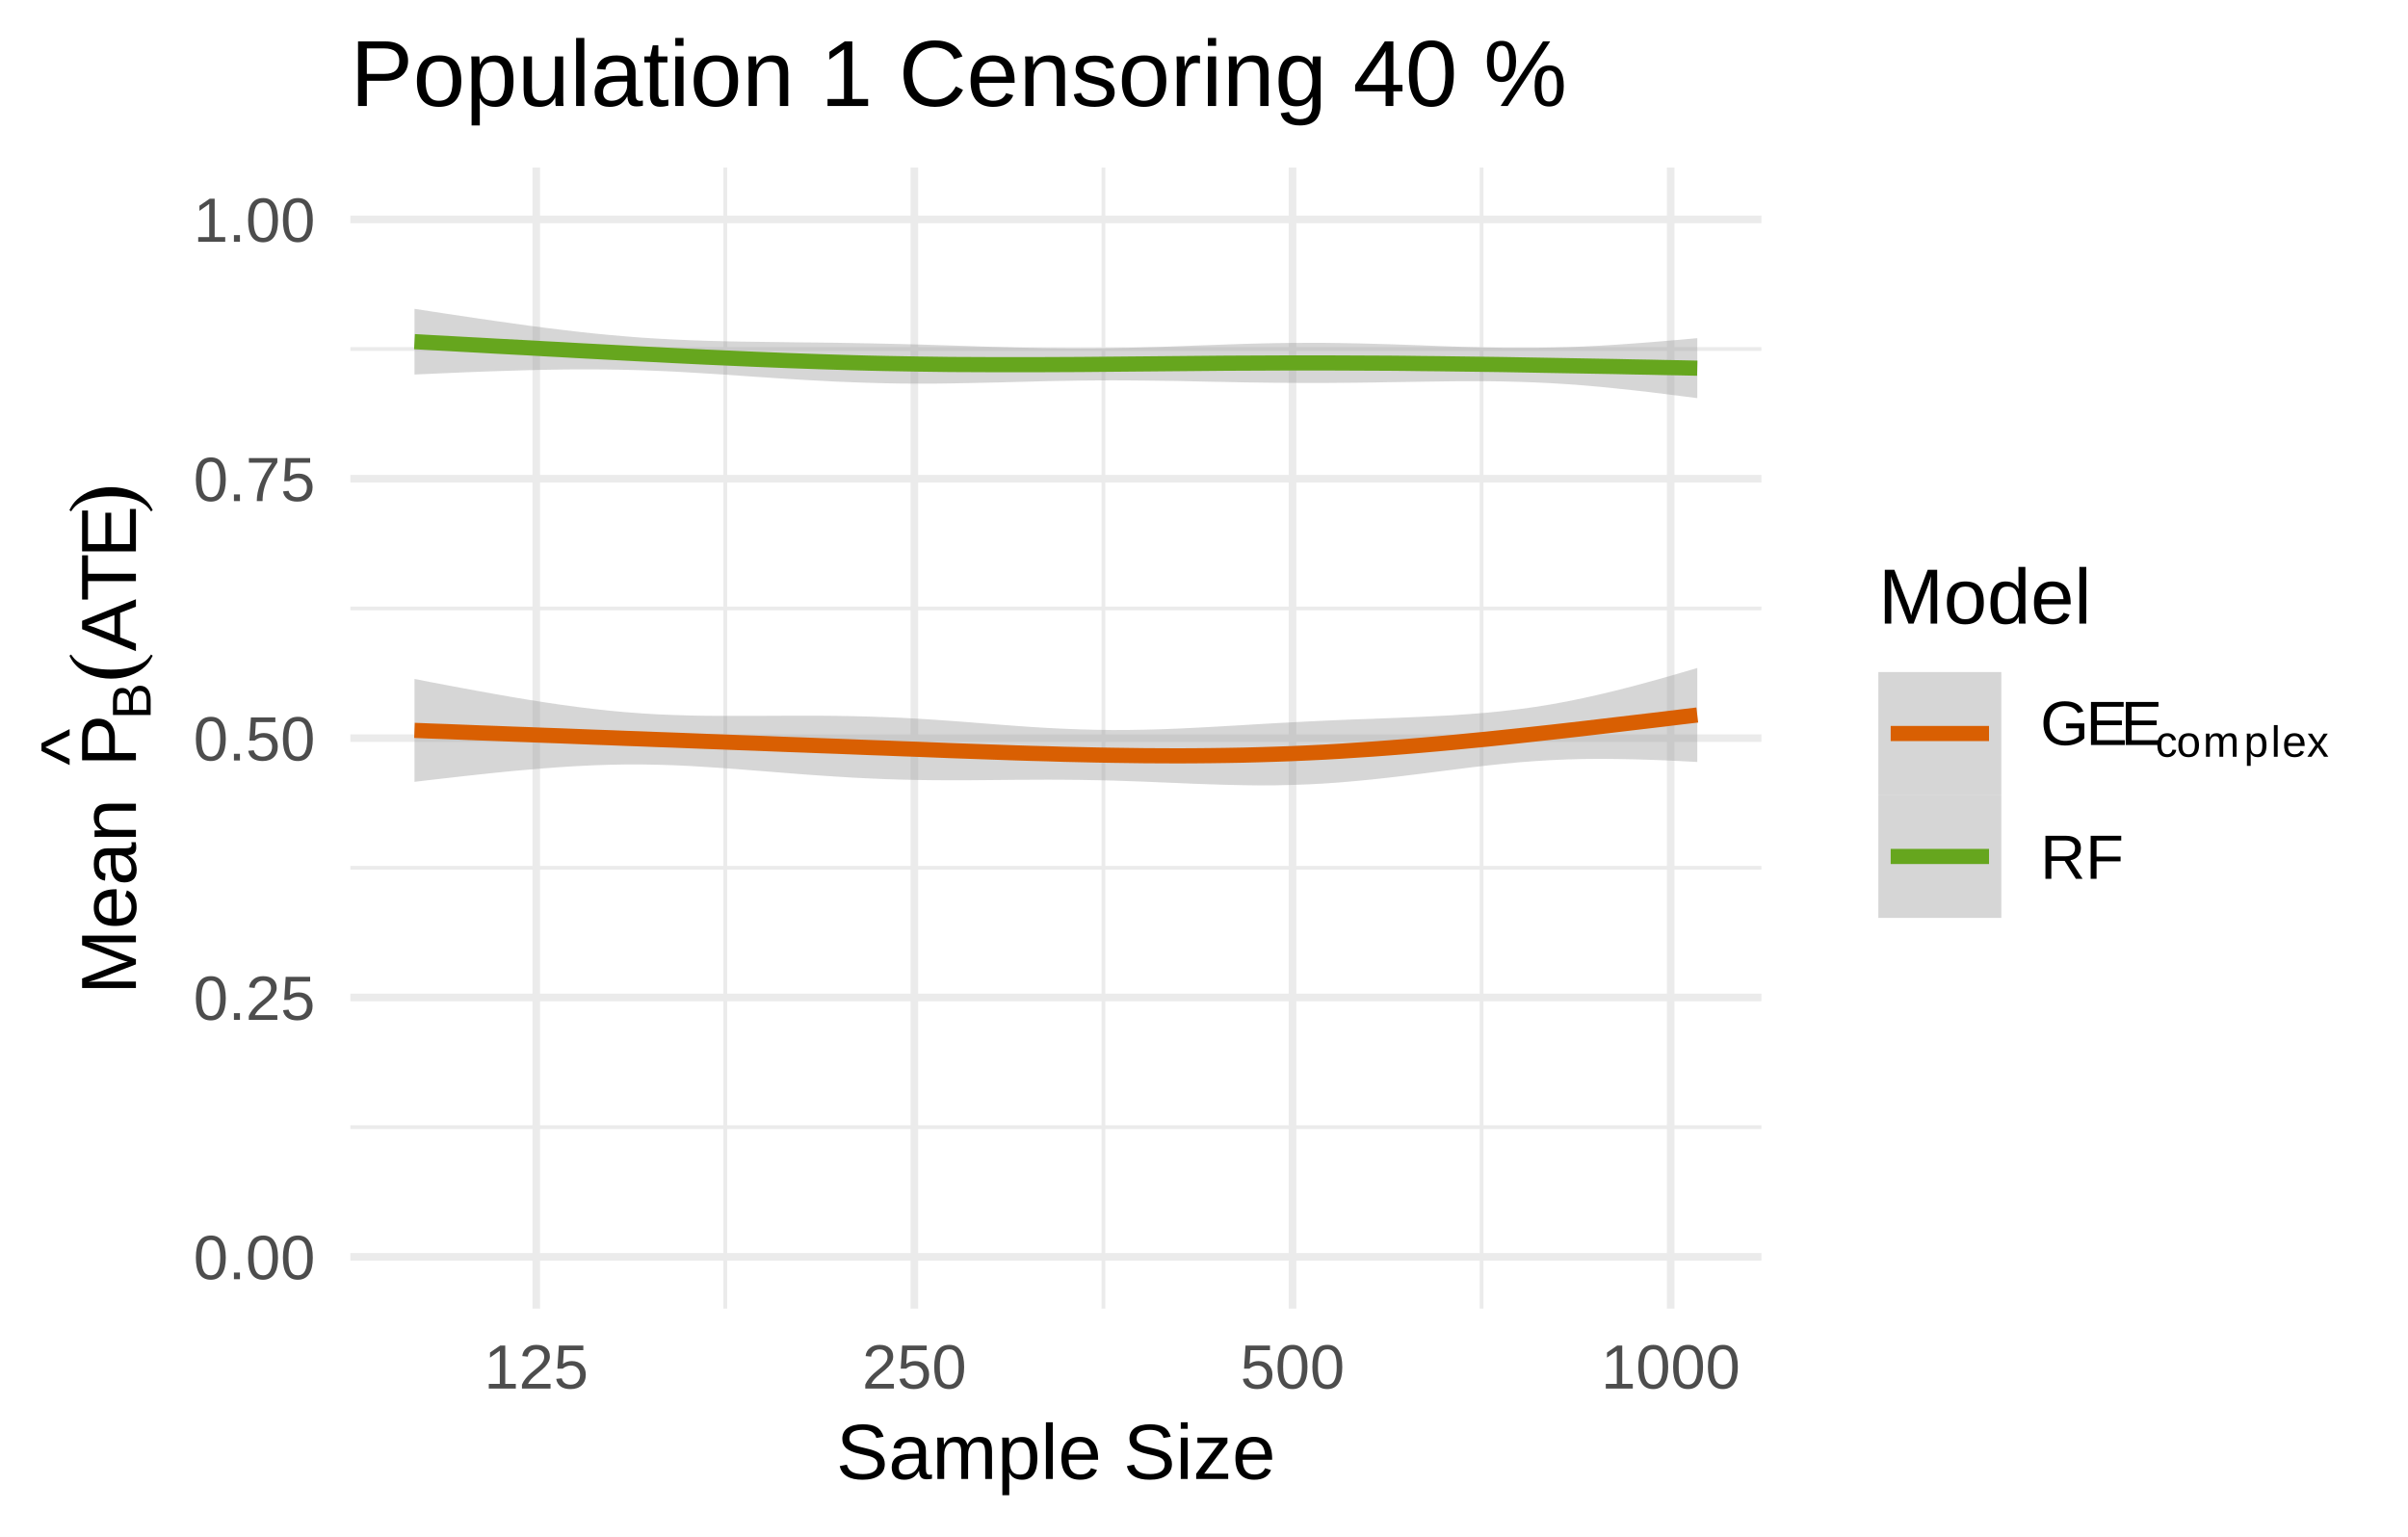
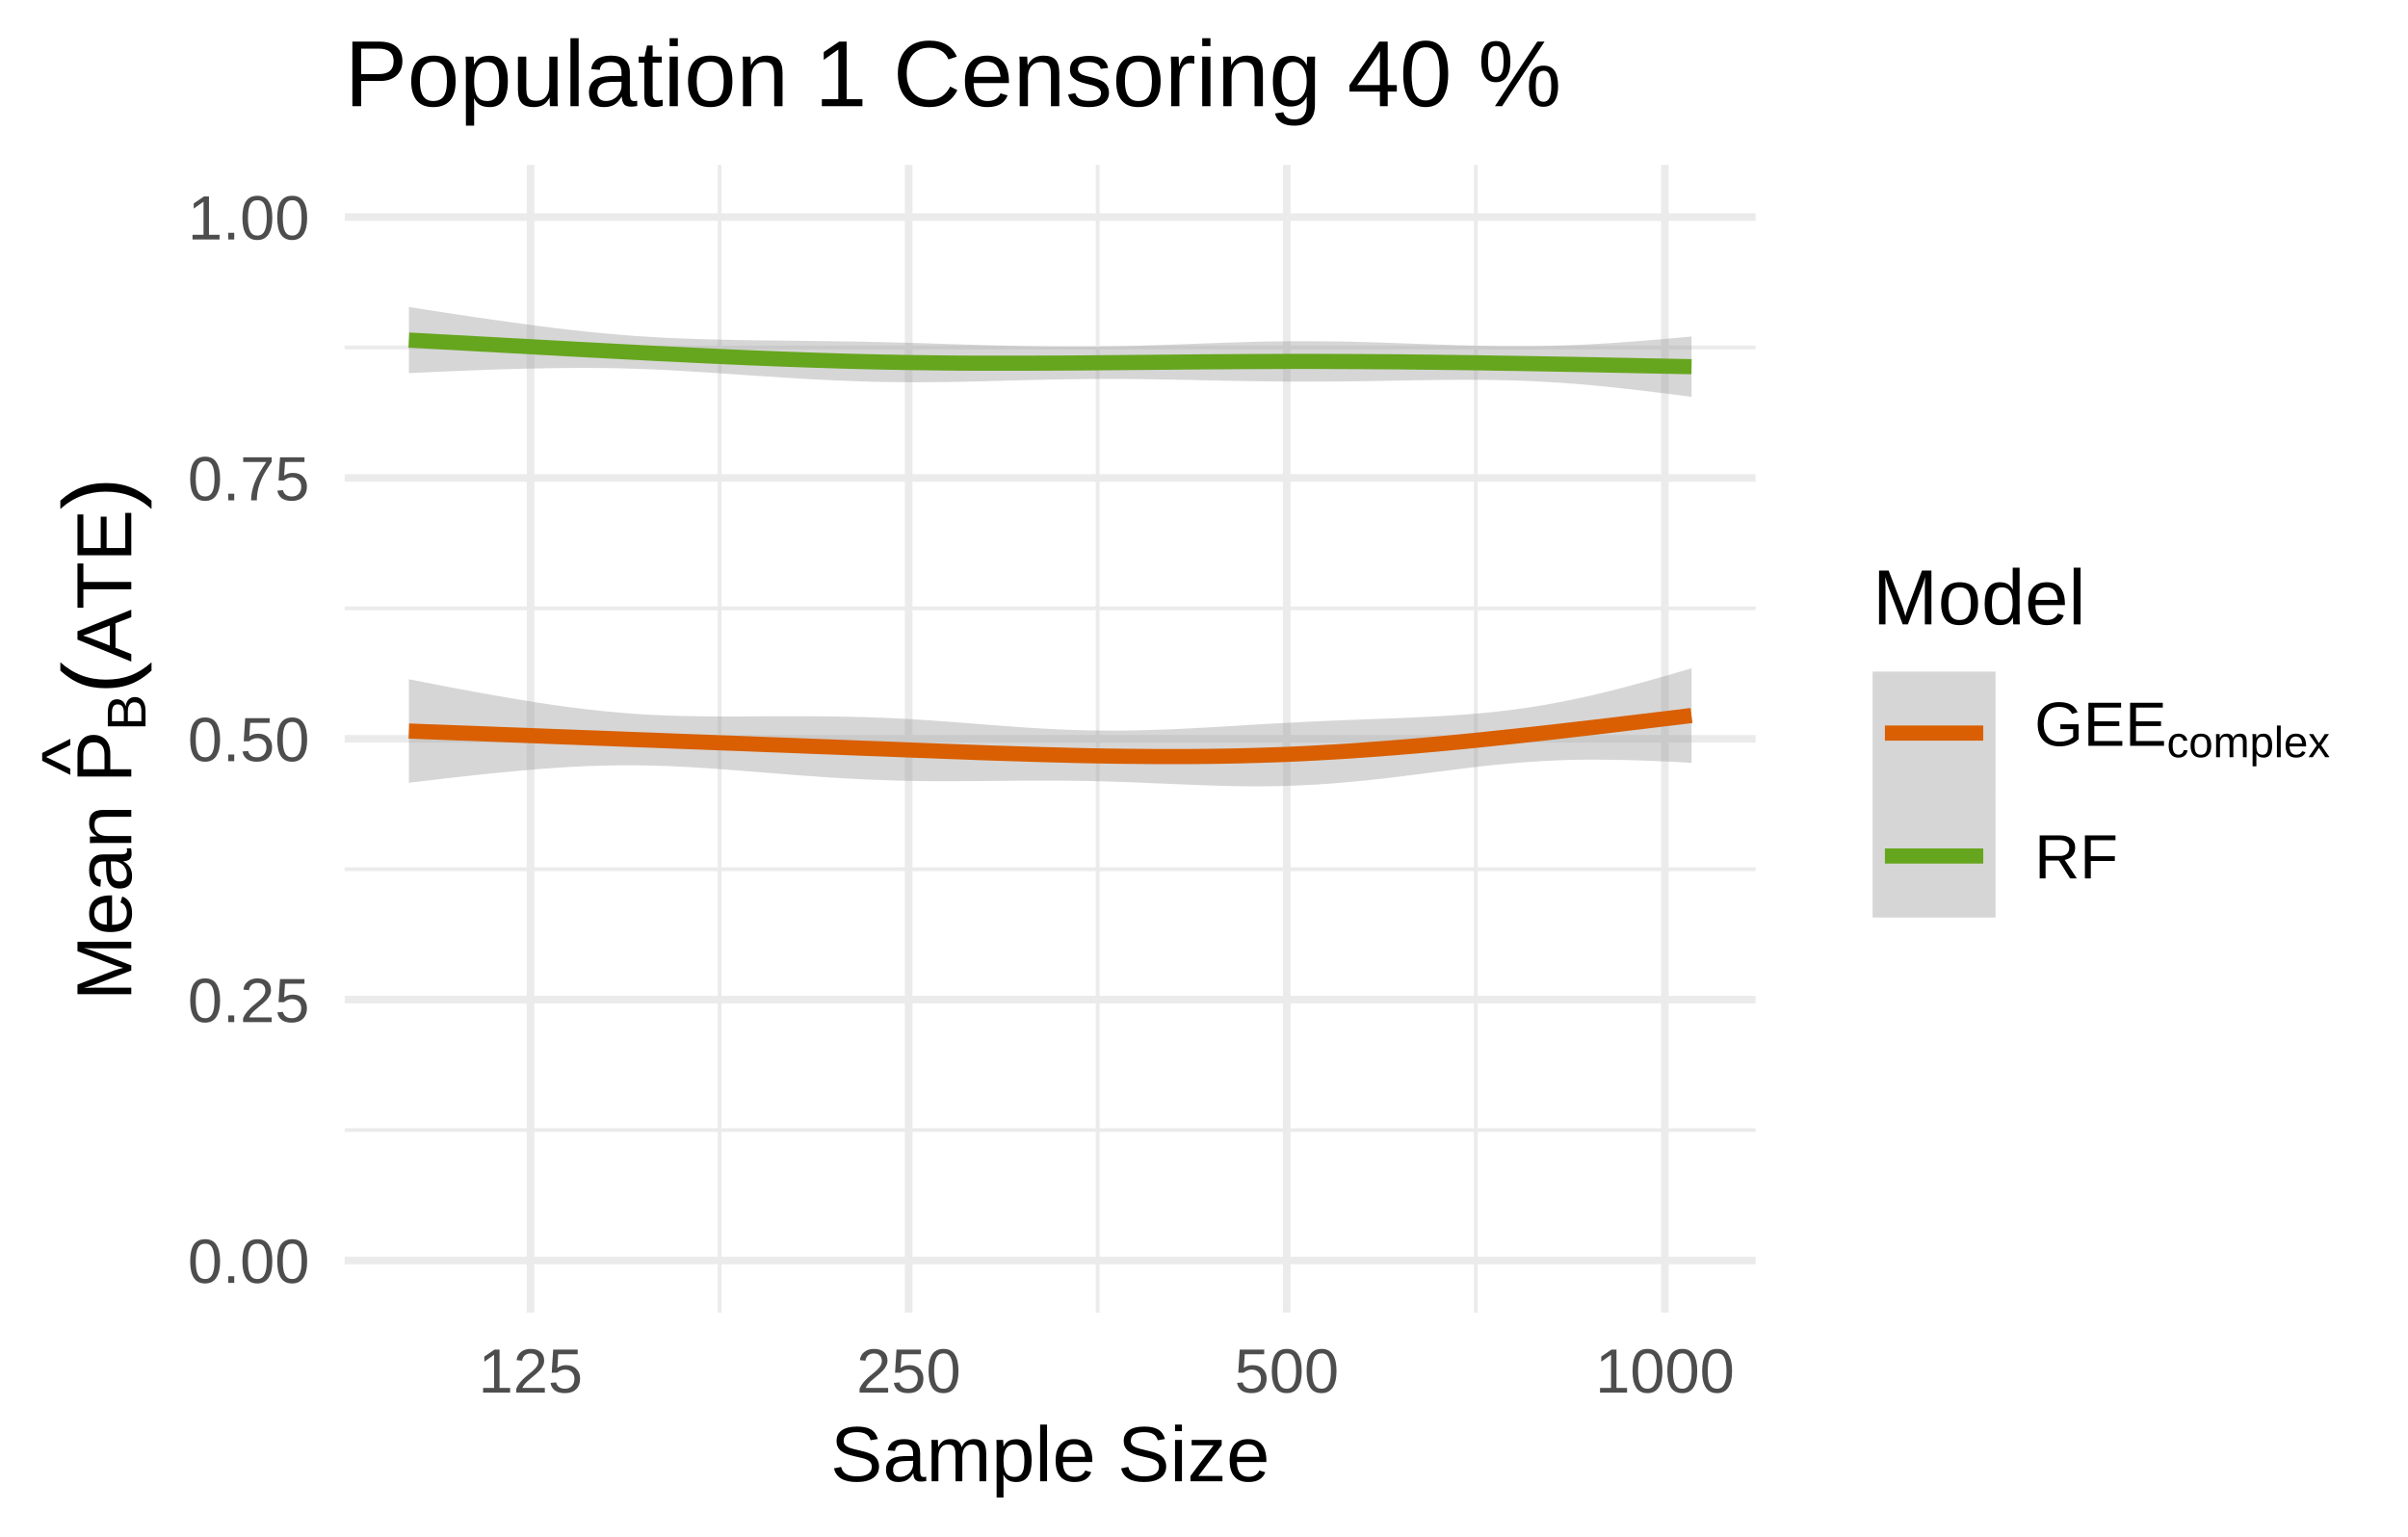
- <svg xmlns="http://www.w3.org/2000/svg" class="svglite" width="338.40pt" height="216.00pt" viewBox="0 0 338.40 216.00">
-   <defs>
-     <style type="text/css">
+ <svg xmlns="http://www.w3.org/2000/svg" width="338.40pt" height="216.00pt" viewBox="0 0 338.40 216.00">
+   <g class="svglite">
+     <defs>
+       <style type="text/css">
    .svglite line, .svglite polyline, .svglite polygon, .svglite path, .svglite rect, .svglite circle {
      fill: none;
      stroke: #000000;
      stroke-linecap: round;
      stroke-linejoin: round;
      stroke-miterlimit: 10.00;
    }
    .svglite text {
      white-space: pre;
    }
+     .svglite g.glyphgroup path {
+       fill: inherit;
+       stroke: none;
+     }
  </style>
-   </defs>
-   <rect width="100%" height="100%" style="stroke: none; fill: #FFFFFF;" />
-   <defs>
-     <clipPath id="cpMC4wMHwzMzguNDB8MC4wMHwyMTYuMDA=">
-       <rect x="0.00" y="0.00" width="338.40" height="216.00" />
-     </clipPath>
-   </defs>
-   <g clip-path="url(#cpMC4wMHwzMzguNDB8MC4wMHwyMTYuMDA=)">
-     <rect x="0.00" y="0.00" width="338.40" height="216.00" style="stroke-width: 1.07; stroke: none; fill: #FFFFFF;" />
-   </g>
-   <defs>
-     <clipPath id="cpNDkuMjR8MjQ3LjUzfDIzLjU0fDE4My45NQ==">
-       <rect x="49.24" y="23.54" width="198.30" height="160.40" />
-     </clipPath>
-   </defs>
-   <g clip-path="url(#cpNDkuMjR8MjQ3LjUzfDIzLjU0fDE4My45NQ==)">
-     <polyline points="49.24,158.43 247.53,158.43 " style="stroke-width: 0.53; stroke: #EBEBEB; stroke-linecap: butt;" />
-     <polyline points="49.24,121.97 247.53,121.97 " style="stroke-width: 0.53; stroke: #EBEBEB; stroke-linecap: butt;" />
-     <polyline points="49.24,85.52 247.53,85.52 " style="stroke-width: 0.53; stroke: #EBEBEB; stroke-linecap: butt;" />
-     <polyline points="49.24,49.06 247.53,49.06 " style="stroke-width: 0.53; stroke: #EBEBEB; stroke-linecap: butt;" />
-     <polyline points="101.93,183.95 101.93,23.54 " style="stroke-width: 0.53; stroke: #EBEBEB; stroke-linecap: butt;" />
-     <polyline points="155.07,183.95 155.07,23.54 " style="stroke-width: 0.53; stroke: #EBEBEB; stroke-linecap: butt;" />
-     <polyline points="208.21,183.95 208.21,23.54 " style="stroke-width: 0.53; stroke: #EBEBEB; stroke-linecap: butt;" />
-     <polyline points="49.24,176.66 247.53,176.66 " style="stroke-width: 1.07; stroke: #EBEBEB; stroke-linecap: butt;" />
-     <polyline points="49.24,140.20 247.53,140.20 " style="stroke-width: 1.07; stroke: #EBEBEB; stroke-linecap: butt;" />
-     <polyline points="49.24,103.75 247.53,103.75 " style="stroke-width: 1.07; stroke: #EBEBEB; stroke-linecap: butt;" />
-     <polyline points="49.24,67.29 247.53,67.29 " style="stroke-width: 1.07; stroke: #EBEBEB; stroke-linecap: butt;" />
-     <polyline points="49.24,30.84 247.53,30.84 " style="stroke-width: 1.07; stroke: #EBEBEB; stroke-linecap: butt;" />
-     <polyline points="75.36,183.95 75.36,23.54 " style="stroke-width: 1.07; stroke: #EBEBEB; stroke-linecap: butt;" />
-     <polyline points="128.50,183.95 128.50,23.54 " style="stroke-width: 1.07; stroke: #EBEBEB; stroke-linecap: butt;" />
-     <polyline points="181.64,183.95 181.64,23.54 " style="stroke-width: 1.07; stroke: #EBEBEB; stroke-linecap: butt;" />
-     <polyline points="234.78,183.95 234.78,23.54 " style="stroke-width: 1.07; stroke: #EBEBEB; stroke-linecap: butt;" />
-     <polygon points="58.25,95.43 60.53,95.88 62.82,96.31 65.10,96.74 67.38,97.16 69.66,97.57 71.94,97.97 74.22,98.35 76.51,98.71 78.79,99.05 81.07,99.36 83.35,99.64 85.63,99.89 87.92,100.10 90.20,100.27 92.48,100.41 94.76,100.50 97.04,100.57 99.33,100.61 101.61,100.62 103.89,100.62 106.17,100.62 108.45,100.61 110.73,100.60 113.02,100.60 115.30,100.60 117.58,100.62 119.86,100.66 122.14,100.72 124.43,100.80 126.71,100.89 128.99,101.02 131.27,101.16 133.55,101.32 135.84,101.49 138.12,101.67 140.40,101.85 142.68,102.02 144.96,102.18 147.25,102.32 149.53,102.43 151.81,102.52 154.09,102.58 156.37,102.61 158.65,102.60 160.94,102.56 163.22,102.50 165.50,102.41 167.78,102.30 170.06,102.18 172.35,102.05 174.63,101.92 176.91,101.78 179.19,101.65 181.47,101.53 183.76,101.41 186.04,101.30 188.32,101.20 190.60,101.11 192.88,101.03 195.16,100.94 197.45,100.85 199.73,100.75 202.01,100.64 204.29,100.52 206.57,100.36 208.86,100.18 211.14,99.95 213.42,99.68 215.70,99.37 217.98,99.00 220.27,98.58 222.55,98.11 224.83,97.60 227.11,97.05 229.39,96.47 231.68,95.85 233.96,95.22 236.24,94.56 238.52,93.89 238.52,107.10 236.24,106.98 233.96,106.87 231.68,106.79 229.39,106.72 227.11,106.68 224.83,106.66 222.55,106.68 220.27,106.74 217.98,106.84 215.70,106.98 213.42,107.15 211.14,107.37 208.86,107.61 206.57,107.88 204.29,108.17 202.01,108.46 199.73,108.75 197.45,109.03 195.16,109.30 192.88,109.55 190.60,109.77 188.32,109.97 186.04,110.13 183.76,110.25 181.47,110.33 179.19,110.38 176.91,110.39 174.63,110.36 172.35,110.31 170.06,110.24 167.78,110.16 165.50,110.06 163.22,109.97 160.94,109.87 158.65,109.79 156.37,109.71 154.09,109.66 151.81,109.62 149.53,109.60 147.25,109.59 144.96,109.60 142.68,109.61 140.40,109.63 138.12,109.65 135.84,109.67 133.55,109.67 131.27,109.66 128.99,109.63 126.71,109.58 124.43,109.51 122.14,109.41 119.86,109.30 117.58,109.16 115.30,109.01 113.02,108.85 110.73,108.67 108.45,108.49 106.17,108.31 103.89,108.13 101.61,107.96 99.33,107.81 97.04,107.67 94.76,107.56 92.48,107.49 90.20,107.45 87.92,107.45 85.63,107.49 83.35,107.57 81.07,107.68 78.79,107.82 76.51,107.99 74.22,108.18 71.94,108.38 69.66,108.61 67.38,108.85 65.10,109.10 62.82,109.36 60.53,109.62 58.25,109.89 " style="stroke-width: 0.00; stroke: none; stroke-linecap: butt; fill: #999999; fill-opacity: 0.40;" />
-     <polyline points="58.25,95.43 60.53,95.88 62.82,96.31 65.10,96.74 67.38,97.16 69.66,97.57 71.94,97.97 74.22,98.35 76.51,98.71 78.79,99.05 81.07,99.36 83.35,99.64 85.63,99.89 87.92,100.10 90.20,100.27 92.48,100.41 94.76,100.50 97.04,100.57 99.33,100.61 101.61,100.62 103.89,100.62 106.17,100.62 108.45,100.61 110.73,100.60 113.02,100.60 115.30,100.60 117.58,100.62 119.86,100.66 122.14,100.72 124.43,100.80 126.71,100.89 128.99,101.02 131.27,101.16 133.55,101.32 135.84,101.49 138.12,101.67 140.40,101.85 142.68,102.02 144.96,102.18 147.25,102.32 149.53,102.43 151.81,102.52 154.09,102.58 156.37,102.61 158.65,102.60 160.94,102.56 163.22,102.50 165.50,102.41 167.78,102.30 170.06,102.18 172.35,102.05 174.63,101.92 176.91,101.78 179.19,101.65 181.47,101.53 183.76,101.41 186.04,101.30 188.32,101.20 190.60,101.11 192.88,101.03 195.16,100.94 197.45,100.85 199.73,100.75 202.01,100.64 204.29,100.52 206.57,100.36 208.86,100.18 211.14,99.95 213.42,99.68 215.70,99.37 217.98,99.00 220.27,98.58 222.55,98.11 224.83,97.60 227.11,97.05 229.39,96.47 231.68,95.85 233.96,95.22 236.24,94.56 238.52,93.89 " style="stroke-width: 2.13; stroke: none; stroke-linecap: butt;" />
-     <polyline points="238.52,107.10 236.24,106.98 233.96,106.87 231.68,106.79 229.39,106.72 227.11,106.68 224.83,106.66 222.55,106.68 220.27,106.74 217.98,106.84 215.70,106.98 213.42,107.15 211.14,107.37 208.86,107.61 206.57,107.88 204.29,108.17 202.01,108.46 199.73,108.75 197.45,109.03 195.16,109.30 192.88,109.55 190.60,109.77 188.32,109.97 186.04,110.13 183.76,110.25 181.47,110.33 179.19,110.38 176.91,110.39 174.63,110.36 172.35,110.31 170.06,110.24 167.78,110.16 165.50,110.06 163.22,109.97 160.94,109.87 158.65,109.79 156.37,109.71 154.09,109.66 151.81,109.62 149.53,109.60 147.25,109.59 144.96,109.60 142.68,109.61 140.40,109.63 138.12,109.65 135.84,109.67 133.55,109.67 131.27,109.66 128.99,109.63 126.71,109.58 124.43,109.51 122.14,109.41 119.86,109.30 117.58,109.16 115.30,109.01 113.02,108.85 110.73,108.67 108.45,108.49 106.17,108.31 103.89,108.13 101.61,107.96 99.33,107.81 97.04,107.67 94.76,107.56 92.48,107.49 90.20,107.45 87.92,107.45 85.63,107.49 83.35,107.57 81.07,107.68 78.79,107.82 76.51,107.99 74.22,108.18 71.94,108.38 69.66,108.61 67.38,108.85 65.10,109.10 62.82,109.36 60.53,109.62 58.25,109.89 " style="stroke-width: 2.13; stroke: none; stroke-linecap: butt;" />
-     <polyline points="58.25,102.66 60.53,102.75 62.82,102.83 65.10,102.92 67.38,103.01 69.66,103.09 71.94,103.18 74.22,103.26 76.51,103.35 78.79,103.43 81.07,103.52 83.35,103.61 85.63,103.69 87.92,103.78 90.20,103.86 92.48,103.95 94.76,104.03 97.04,104.12 99.33,104.21 101.61,104.29 103.89,104.38 106.17,104.46 108.45,104.55 110.73,104.64 113.02,104.72 115.30,104.81 117.58,104.89 119.86,104.98 122.14,105.07 124.43,105.15 126.71,105.24 128.99,105.32 131.27,105.41 133.55,105.50 135.84,105.58 138.12,105.66 140.40,105.74 142.68,105.82 144.96,105.89 147.25,105.95 149.53,106.02 151.81,106.07 154.09,106.12 156.37,106.16 158.65,106.19 160.94,106.22 163.22,106.23 165.50,106.24 167.78,106.23 170.06,106.21 172.35,106.18 174.63,106.14 176.91,106.08 179.19,106.01 181.47,105.93 183.76,105.83 186.04,105.72 188.32,105.59 190.60,105.44 192.88,105.29 195.16,105.12 197.45,104.94 199.73,104.75 202.01,104.55 204.29,104.34 206.57,104.12 208.86,103.90 211.14,103.66 213.42,103.42 215.70,103.17 217.98,102.92 220.27,102.66 222.55,102.40 224.83,102.13 227.11,101.86 229.39,101.59 231.68,101.32 233.96,101.05 236.24,100.77 238.52,100.50 " style="stroke-width: 2.13; stroke: #D95F02; stroke-linecap: butt;" />
-     <polygon points="58.25,43.41 60.53,43.76 62.82,44.11 65.10,44.45 67.38,44.79 69.66,45.12 71.94,45.44 74.22,45.76 76.51,46.06 78.79,46.34 81.07,46.61 83.35,46.86 85.63,47.08 87.92,47.28 90.20,47.46 92.48,47.60 94.76,47.72 97.04,47.82 99.33,47.90 101.61,47.96 103.89,48.01 106.17,48.04 108.45,48.07 110.73,48.10 113.02,48.13 115.30,48.15 117.58,48.18 119.86,48.22 122.14,48.26 124.43,48.31 126.71,48.36 128.99,48.42 131.27,48.49 133.55,48.56 135.84,48.63 138.12,48.71 140.40,48.77 142.68,48.84 144.96,48.89 147.25,48.93 149.53,48.95 151.81,48.96 154.09,48.95 156.37,48.92 158.65,48.88 160.94,48.82 163.22,48.75 165.50,48.67 167.78,48.58 170.06,48.50 172.35,48.42 174.63,48.34 176.91,48.28 179.19,48.23 181.47,48.20 183.76,48.19 186.04,48.19 188.32,48.22 190.60,48.26 192.88,48.32 195.16,48.38 197.45,48.46 199.73,48.54 202.01,48.63 204.29,48.71 206.57,48.78 208.86,48.84 211.14,48.88 213.42,48.89 215.70,48.89 217.98,48.85 220.27,48.79 222.55,48.70 224.83,48.59 227.11,48.45 229.39,48.29 231.68,48.12 233.96,47.93 236.24,47.74 238.52,47.53 238.52,55.96 236.24,55.67 233.96,55.38 231.68,55.10 229.39,54.84 227.11,54.60 224.83,54.37 222.55,54.17 220.27,54.00 217.98,53.86 215.70,53.75 213.42,53.67 211.14,53.61 208.86,53.58 206.57,53.58 204.29,53.59 202.01,53.62 199.73,53.65 197.45,53.69 195.16,53.72 192.88,53.76 190.60,53.79 188.32,53.81 186.04,53.83 183.76,53.83 181.47,53.82 179.19,53.80 176.91,53.77 174.63,53.74 172.35,53.69 170.06,53.65 167.78,53.60 165.50,53.55 163.22,53.52 160.94,53.49 158.65,53.47 156.37,53.46 154.09,53.47 151.81,53.49 149.53,53.53 147.25,53.57 144.96,53.63 142.68,53.69 140.40,53.75 138.12,53.80 135.84,53.85 133.55,53.89 131.27,53.92 128.99,53.92 126.71,53.91 124.43,53.87 122.14,53.81 119.86,53.73 117.58,53.64 115.30,53.52 113.02,53.40 110.73,53.26 108.45,53.11 106.17,52.96 103.89,52.80 101.61,52.64 99.33,52.50 97.04,52.36 94.76,52.23 92.48,52.13 90.20,52.04 87.92,51.98 85.63,51.94 83.35,51.92 81.07,51.92 78.79,51.94 76.51,51.98 74.22,52.03 71.94,52.10 69.66,52.17 67.38,52.25 65.10,52.34 62.82,52.44 60.53,52.54 58.25,52.64 " style="stroke-width: 0.00; stroke: none; stroke-linecap: butt; fill: #999999; fill-opacity: 0.40;" />
-     <polyline points="58.25,43.41 60.53,43.76 62.82,44.11 65.10,44.45 67.38,44.79 69.66,45.12 71.94,45.44 74.22,45.76 76.51,46.06 78.79,46.34 81.07,46.61 83.35,46.86 85.63,47.08 87.92,47.28 90.20,47.46 92.48,47.60 94.76,47.72 97.04,47.82 99.33,47.90 101.61,47.96 103.89,48.01 106.17,48.04 108.45,48.07 110.73,48.10 113.02,48.13 115.30,48.15 117.58,48.18 119.86,48.22 122.14,48.26 124.43,48.31 126.71,48.36 128.99,48.42 131.27,48.49 133.55,48.56 135.84,48.63 138.12,48.71 140.40,48.77 142.68,48.84 144.96,48.89 147.25,48.93 149.53,48.95 151.81,48.96 154.09,48.95 156.37,48.92 158.65,48.88 160.94,48.82 163.22,48.75 165.50,48.67 167.78,48.58 170.06,48.50 172.35,48.42 174.63,48.34 176.91,48.28 179.19,48.23 181.47,48.20 183.76,48.19 186.04,48.19 188.32,48.22 190.60,48.26 192.88,48.32 195.16,48.38 197.45,48.46 199.73,48.54 202.01,48.63 204.29,48.71 206.57,48.78 208.86,48.84 211.14,48.88 213.42,48.89 215.70,48.89 217.98,48.85 220.27,48.79 222.55,48.70 224.83,48.59 227.11,48.45 229.39,48.29 231.68,48.12 233.96,47.93 236.24,47.74 238.52,47.53 " style="stroke-width: 2.13; stroke: none; stroke-linecap: butt;" />
-     <polyline points="238.52,55.96 236.24,55.67 233.96,55.38 231.68,55.10 229.39,54.84 227.11,54.60 224.83,54.37 222.55,54.17 220.27,54.00 217.98,53.86 215.70,53.75 213.42,53.67 211.14,53.61 208.86,53.58 206.57,53.58 204.29,53.59 202.01,53.62 199.73,53.65 197.45,53.69 195.16,53.72 192.88,53.76 190.60,53.79 188.32,53.81 186.04,53.83 183.76,53.83 181.47,53.82 179.19,53.80 176.91,53.77 174.63,53.74 172.35,53.69 170.06,53.65 167.78,53.60 165.50,53.55 163.22,53.52 160.94,53.49 158.65,53.47 156.37,53.46 154.09,53.47 151.81,53.49 149.53,53.53 147.25,53.57 144.96,53.63 142.68,53.69 140.40,53.75 138.12,53.80 135.84,53.85 133.55,53.89 131.27,53.92 128.99,53.92 126.71,53.91 124.43,53.87 122.14,53.81 119.86,53.73 117.58,53.64 115.30,53.52 113.02,53.40 110.73,53.26 108.45,53.11 106.17,52.96 103.89,52.80 101.61,52.64 99.33,52.50 97.04,52.36 94.76,52.23 92.48,52.13 90.20,52.04 87.92,51.98 85.63,51.94 83.35,51.92 81.07,51.92 78.79,51.94 76.51,51.98 74.22,52.03 71.94,52.10 69.66,52.17 67.38,52.25 65.10,52.34 62.82,52.44 60.53,52.54 58.25,52.64 " style="stroke-width: 2.13; stroke: none; stroke-linecap: butt;" />
-     <polyline points="58.25,48.02 60.53,48.15 62.82,48.27 65.10,48.40 67.38,48.52 69.66,48.65 71.94,48.77 74.22,48.89 76.51,49.02 78.79,49.14 81.07,49.27 83.35,49.39 85.63,49.51 87.92,49.63 90.20,49.75 92.48,49.86 94.76,49.98 97.04,50.09 99.33,50.20 101.61,50.30 103.89,50.40 106.17,50.50 108.45,50.59 110.73,50.68 113.02,50.76 115.30,50.84 117.58,50.91 119.86,50.98 122.14,51.04 124.43,51.09 126.71,51.13 128.99,51.17 131.27,51.20 133.55,51.23 135.84,51.24 138.12,51.25 140.40,51.26 142.68,51.26 144.96,51.26 147.25,51.25 149.53,51.24 151.81,51.23 154.09,51.21 156.37,51.19 158.65,51.17 160.94,51.15 163.22,51.13 165.50,51.11 167.78,51.09 170.06,51.07 172.35,51.05 174.63,51.04 176.91,51.03 179.19,51.02 181.47,51.01 183.76,51.01 186.04,51.01 188.32,51.02 190.60,51.03 192.88,51.04 195.16,51.05 197.45,51.07 199.73,51.10 202.01,51.12 204.29,51.15 206.57,51.18 208.86,51.21 211.14,51.24 213.42,51.28 215.70,51.32 217.98,51.36 220.27,51.40 222.55,51.44 224.83,51.48 227.11,51.52 229.39,51.57 231.68,51.61 233.96,51.66 236.24,51.70 238.52,51.75 " style="stroke-width: 2.13; stroke: #66A61E; stroke-linecap: butt;" />
-   </g>
-   <g clip-path="url(#cpMC4wMHwzMzguNDB8MC4wMHwyMTYuMDA=)">
-     <text x="44.31" y="179.80" text-anchor="end" style="font-size: 8.80px;fill: #4D4D4D; font-family: &quot;Liberation Sans&quot;;" textLength="17.45px" lengthAdjust="spacingAndGlyphs">0.00</text>
-     <text x="44.31" y="143.35" text-anchor="end" style="font-size: 8.80px;fill: #4D4D4D; font-family: &quot;Liberation Sans&quot;;" textLength="17.45px" lengthAdjust="spacingAndGlyphs">0.25</text>
-     <text x="44.31" y="106.89" text-anchor="end" style="font-size: 8.80px;fill: #4D4D4D; font-family: &quot;Liberation Sans&quot;;" textLength="17.45px" lengthAdjust="spacingAndGlyphs">0.50</text>
-     <text x="44.31" y="70.43" text-anchor="end" style="font-size: 8.80px;fill: #4D4D4D; font-family: &quot;Liberation Sans&quot;;" textLength="17.45px" lengthAdjust="spacingAndGlyphs">0.75</text>
-     <text x="44.31" y="33.98" text-anchor="end" style="font-size: 8.80px;fill: #4D4D4D; font-family: &quot;Liberation Sans&quot;;" textLength="17.45px" lengthAdjust="spacingAndGlyphs">1.00</text>
-     <text x="75.36" y="195.17" text-anchor="middle" style="font-size: 8.80px;fill: #4D4D4D; font-family: &quot;Liberation Sans&quot;;" textLength="15.10px" lengthAdjust="spacingAndGlyphs">125</text>
-     <text x="128.50" y="195.17" text-anchor="middle" style="font-size: 8.80px;fill: #4D4D4D; font-family: &quot;Liberation Sans&quot;;" textLength="15.10px" lengthAdjust="spacingAndGlyphs">250</text>
-     <text x="181.64" y="195.17" text-anchor="middle" style="font-size: 8.80px;fill: #4D4D4D; font-family: &quot;Liberation Sans&quot;;" textLength="15.10px" lengthAdjust="spacingAndGlyphs">500</text>
-     <text x="234.78" y="195.17" text-anchor="middle" style="font-size: 8.80px;fill: #4D4D4D; font-family: &quot;Liberation Sans&quot;;" textLength="20.13px" lengthAdjust="spacingAndGlyphs">1000</text>
-     <text x="148.39" y="207.88" text-anchor="middle" style="font-size: 11.00px; font-family: &quot;Liberation Sans&quot;;" textLength="61.42px" lengthAdjust="spacingAndGlyphs">Sample Size</text>
-     <text transform="translate(19.10,139.78) rotate(-90)" style="font-size: 11.00px; font-family: &quot;Liberation Sans&quot;;" textLength="32.01px" lengthAdjust="spacingAndGlyphs">Mean </text>
-     <text transform="translate(19.10,107.77) rotate(-90)" style="font-size: 11.00px; font-family: &quot;Liberation Sans&quot;;" textLength="6.65px" lengthAdjust="spacingAndGlyphs">P</text>
-     <text transform="translate(13.39,107.59) rotate(-90)" style="font-size: 11.00px; font-family: &quot;Liberation Sans&quot;;" textLength="6.29px" lengthAdjust="spacingAndGlyphs">^</text>
-     <text transform="translate(21.17,101.12) rotate(-90)" style="font-size: 7.70px; font-family: &quot;Liberation Sans&quot;;" textLength="5.00px" lengthAdjust="spacingAndGlyphs">B</text>
-     <text transform="translate(19.10,96.12) rotate(-90)" style="font-size: 13.75px; font-family: &quot;Standard Symbols PS&quot;;" textLength="4.58px" lengthAdjust="spacingAndGlyphs">(</text>
-     <text transform="translate(19.10,91.54) rotate(-90)" style="font-size: 11.00px; font-family: &quot;Liberation Sans&quot;;" textLength="7.03px" lengthAdjust="spacingAndGlyphs">A</text>
-     <text transform="translate(19.10,84.52) rotate(-90)" style="font-size: 11.00px; font-family: &quot;Liberation Sans&quot;;" textLength="6.11px" lengthAdjust="spacingAndGlyphs">T</text>
-     <text transform="translate(19.10,78.40) rotate(-90)" style="font-size: 11.00px; font-family: &quot;Liberation Sans&quot;;" textLength="6.11px" lengthAdjust="spacingAndGlyphs">E</text>
-     <text transform="translate(19.10,72.29) rotate(-90)" style="font-size: 13.75px; font-family: &quot;Standard Symbols PS&quot;;" textLength="4.58px" lengthAdjust="spacingAndGlyphs">)</text>
-     <text x="263.97" y="87.65" style="font-size: 11.00px; font-family: &quot;Liberation Sans&quot;;" textLength="32.44px" lengthAdjust="spacingAndGlyphs">Model</text>
-     <rect x="263.97" y="94.46" width="17.28" height="17.28" style="stroke-width: 0.75; stroke: none; fill: #999999; fill-opacity: 0.40;" />
-     <line x1="265.70" y1="103.10" x2="279.52" y2="103.10" style="stroke-width: 2.13; stroke: #D95F02; stroke-linecap: butt;" />
-     <rect x="263.97" y="111.74" width="17.28" height="17.28" style="stroke-width: 0.75; stroke: none; fill: #999999; fill-opacity: 0.40;" />
-     <line x1="265.70" y1="120.38" x2="279.52" y2="120.38" style="stroke-width: 2.13; stroke: #66A61E; stroke-linecap: butt;" />
-     <text x="286.73" y="104.71" style="font-size: 8.80px; font-family: &quot;Liberation Sans&quot;;" textLength="6.40px" lengthAdjust="spacingAndGlyphs">G</text>
-     <text x="293.13" y="104.71" style="font-size: 8.80px; font-family: &quot;Liberation Sans&quot;;" textLength="4.89px" lengthAdjust="spacingAndGlyphs">E</text>
-     <text x="298.02" y="104.71" style="font-size: 8.80px; font-family: &quot;Liberation Sans&quot;;" textLength="4.89px" lengthAdjust="spacingAndGlyphs">E</text>
-     <text x="302.91" y="106.37" style="font-size: 6.16px; font-family: &quot;Liberation Sans&quot;;" textLength="2.95px" lengthAdjust="spacingAndGlyphs">c</text>
-     <text x="305.86" y="106.37" style="font-size: 6.16px; font-family: &quot;Liberation Sans&quot;;" textLength="3.72px" lengthAdjust="spacingAndGlyphs">o</text>
-     <text x="309.59" y="106.37" style="font-size: 6.16px; font-family: &quot;Liberation Sans&quot;;" textLength="5.75px" lengthAdjust="spacingAndGlyphs">m</text>
-     <text x="315.34" y="106.37" style="font-size: 6.16px; font-family: &quot;Liberation Sans&quot;;" textLength="3.79px" lengthAdjust="spacingAndGlyphs">p</text>
-     <text x="319.13" y="106.37" style="font-size: 6.16px; font-family: &quot;Liberation Sans&quot;;" textLength="1.59px" lengthAdjust="spacingAndGlyphs">l</text>
-     <text x="320.72" y="106.37" style="font-size: 6.16px; font-family: &quot;Liberation Sans&quot;;" textLength="3.47px" lengthAdjust="spacingAndGlyphs">e</text>
-     <text x="324.19" y="106.37" style="font-size: 6.16px; font-family: &quot;Liberation Sans&quot;;" textLength="3.25px" lengthAdjust="spacingAndGlyphs">x</text>
-     <text x="286.73" y="123.52" style="font-size: 8.80px; font-family: &quot;Liberation Sans&quot;;" textLength="10.04px" lengthAdjust="spacingAndGlyphs">RF</text>
-     <text x="49.24" y="14.90" style="font-size: 13.20px; font-family: &quot;Liberation Sans&quot;;" textLength="177.94px" lengthAdjust="spacingAndGlyphs">Population 1 Censoring 40 %</text>
+     </defs>
+     <rect width="100%" height="100%" style="stroke: none; fill: #FFFFFF;" />
+     <defs>
+       <clipPath id="cpMC4wMHwzMzguNDB8MC4wMHwyMTYuMDA=">
+         <rect x="0.00" y="0.00" width="338.40" height="216.00" />
+       </clipPath>
+     </defs>
+     <g clip-path="url(#cpMC4wMHwzMzguNDB8MC4wMHwyMTYuMDA=)">
+       <rect x="0.00" y="-0" width="338.40" height="216.00" style="stroke-width: 1.07; stroke: none; fill: #FFFFFF;" />
+     </g>
+     <defs>
+       <clipPath id="cpNDguNDR8MjQ2LjcyfDIzLjE4fDE4NC41MA==">
+         <rect x="48.44" y="23.18" width="198.28" height="161.33" />
+       </clipPath>
+     </defs>
+     <g clip-path="url(#cpNDguNDR8MjQ2LjcyfDIzLjE4fDE4NC41MA==)">
+       <polyline points="48.44,158.84 246.72,158.84 " style="stroke-width: 0.53; stroke: #EBEBEB; stroke-linecap: butt;" />
+       <polyline points="48.44,122.17 246.72,122.17 " style="stroke-width: 0.53; stroke: #EBEBEB; stroke-linecap: butt;" />
+       <polyline points="48.44,85.51 246.72,85.51 " style="stroke-width: 0.53; stroke: #EBEBEB; stroke-linecap: butt;" />
+       <polyline points="48.44,48.84 246.72,48.84 " style="stroke-width: 0.53; stroke: #EBEBEB; stroke-linecap: butt;" />
+       <polyline points="101.13,184.50 101.13,23.18 " style="stroke-width: 0.53; stroke: #EBEBEB; stroke-linecap: butt;" />
+       <polyline points="154.26,184.50 154.26,23.18 " style="stroke-width: 0.53; stroke: #EBEBEB; stroke-linecap: butt;" />
+       <polyline points="207.40,184.50 207.40,23.18 " style="stroke-width: 0.53; stroke: #EBEBEB; stroke-linecap: butt;" />
+       <polyline points="48.44,177.17 246.72,177.17 " style="stroke-width: 1.07; stroke: #EBEBEB; stroke-linecap: butt;" />
+       <polyline points="48.44,140.51 246.72,140.51 " style="stroke-width: 1.07; stroke: #EBEBEB; stroke-linecap: butt;" />
+       <polyline points="48.44,103.84 246.72,103.84 " style="stroke-width: 1.07; stroke: #EBEBEB; stroke-linecap: butt;" />
+       <polyline points="48.44,67.18 246.72,67.18 " style="stroke-width: 1.07; stroke: #EBEBEB; stroke-linecap: butt;" />
+       <polyline points="48.44,30.51 246.72,30.51 " style="stroke-width: 1.07; stroke: #EBEBEB; stroke-linecap: butt;" />
+       <polyline points="74.56,184.50 74.56,23.18 " style="stroke-width: 1.07; stroke: #EBEBEB; stroke-linecap: butt;" />
+       <polyline points="127.70,184.50 127.70,23.18 " style="stroke-width: 1.07; stroke: #EBEBEB; stroke-linecap: butt;" />
+       <polyline points="180.83,184.50 180.83,23.18 " style="stroke-width: 1.07; stroke: #EBEBEB; stroke-linecap: butt;" />
+       <polyline points="233.97,184.50 233.97,23.18 " style="stroke-width: 1.07; stroke: #EBEBEB; stroke-linecap: butt;" />
+       <polygon points="57.46,95.48 59.74,95.92 62.02,96.36 64.30,96.80 66.58,97.22 68.86,97.63 71.15,98.03 73.43,98.41 75.71,98.78 77.99,99.12 80.27,99.43 82.55,99.71 84.84,99.96 87.12,100.17 89.40,100.35 91.68,100.48 93.96,100.58 96.24,100.64 98.53,100.68 100.81,100.70 103.09,100.70 105.37,100.69 107.65,100.68 109.93,100.67 112.22,100.67 114.50,100.68 116.78,100.70 119.06,100.74 121.34,100.79 123.62,100.87 125.91,100.97 128.19,101.09 130.47,101.24 132.75,101.40 135.03,101.57 137.31,101.75 139.60,101.93 141.88,102.10 144.16,102.26 146.44,102.40 148.72,102.52 151.00,102.61 153.29,102.67 155.57,102.69 157.85,102.69 160.13,102.65 162.41,102.58 164.69,102.50 166.98,102.39 169.26,102.27 171.54,102.14 173.82,102.00 176.10,101.86 178.38,101.73 180.67,101.61 182.95,101.49 185.23,101.38 187.51,101.28 189.79,101.19 192.07,101.10 194.36,101.02 196.64,100.93 198.92,100.83 201.20,100.72 203.48,100.59 205.76,100.44 208.05,100.25 210.33,100.02 212.61,99.75 214.89,99.44 217.17,99.06 219.45,98.64 221.74,98.17 224.02,97.66 226.30,97.11 228.58,96.52 230.86,95.90 233.14,95.26 235.43,94.60 237.71,93.93 237.71,107.22 235.43,107.09 233.14,106.99 230.86,106.90 228.58,106.83 226.30,106.79 224.02,106.77 221.74,106.79 219.45,106.85 217.17,106.95 214.89,107.09 212.61,107.27 210.33,107.48 208.05,107.73 205.76,108.00 203.48,108.29 201.20,108.58 198.92,108.87 196.64,109.16 194.36,109.43 192.07,109.68 189.79,109.90 187.51,110.10 185.23,110.26 182.95,110.38 180.67,110.47 178.38,110.51 176.10,110.52 173.82,110.50 171.54,110.45 169.26,110.37 166.98,110.29 164.69,110.19 162.41,110.10 160.13,110.00 157.85,109.91 155.57,109.84 153.29,109.78 151.00,109.74 148.72,109.72 146.44,109.72 144.16,109.72 141.88,109.74 139.60,109.76 137.31,109.78 135.03,109.79 132.75,109.80 130.47,109.79 128.19,109.76 125.91,109.71 123.62,109.63 121.34,109.54 119.06,109.42 116.78,109.29 114.50,109.13 112.22,108.97 109.93,108.79 107.65,108.61 105.37,108.43 103.09,108.25 100.81,108.08 98.53,107.92 96.24,107.79 93.96,107.68 91.68,107.61 89.40,107.57 87.12,107.57 84.84,107.61 82.55,107.68 80.27,107.79 77.99,107.93 75.71,108.10 73.43,108.29 71.15,108.51 68.86,108.73 66.58,108.97 64.30,109.22 62.02,109.48 59.74,109.75 57.46,110.02 " style="stroke-width: 0.00; stroke: none; stroke-linecap: butt; fill: #999999; fill-opacity: 0.40;" />
+       <polyline points="57.46,95.48 59.74,95.92 62.02,96.36 64.30,96.80 66.58,97.22 68.86,97.63 71.15,98.03 73.43,98.41 75.71,98.78 77.99,99.12 80.27,99.43 82.55,99.71 84.84,99.96 87.12,100.17 89.40,100.35 91.68,100.48 93.96,100.58 96.24,100.64 98.53,100.68 100.81,100.70 103.09,100.70 105.37,100.69 107.65,100.68 109.93,100.67 112.22,100.67 114.50,100.68 116.78,100.70 119.06,100.74 121.34,100.79 123.62,100.87 125.91,100.97 128.19,101.09 130.47,101.24 132.75,101.40 135.03,101.57 137.31,101.75 139.60,101.93 141.88,102.10 144.16,102.26 146.44,102.40 148.72,102.52 151.00,102.61 153.29,102.67 155.57,102.69 157.85,102.69 160.13,102.65 162.41,102.58 164.69,102.50 166.98,102.39 169.26,102.27 171.54,102.14 173.82,102.00 176.10,101.86 178.38,101.73 180.67,101.61 182.95,101.49 185.23,101.38 187.51,101.28 189.79,101.19 192.07,101.10 194.36,101.02 196.64,100.93 198.92,100.83 201.20,100.72 203.48,100.59 205.76,100.44 208.05,100.25 210.33,100.02 212.61,99.75 214.89,99.44 217.17,99.06 219.45,98.64 221.74,98.17 224.02,97.66 226.30,97.11 228.58,96.52 230.86,95.90 233.14,95.26 235.43,94.60 237.71,93.93 " style="stroke-width: 2.13; stroke: none; stroke-linecap: butt;" />
+       <polyline points="237.71,107.22 235.43,107.09 233.14,106.99 230.86,106.90 228.58,106.83 226.30,106.79 224.02,106.77 221.74,106.79 219.45,106.85 217.17,106.95 214.89,107.09 212.61,107.27 210.33,107.48 208.05,107.73 205.76,108.00 203.48,108.29 201.20,108.58 198.92,108.87 196.64,109.16 194.36,109.43 192.07,109.68 189.79,109.90 187.51,110.10 185.23,110.26 182.95,110.38 180.67,110.47 178.38,110.51 176.10,110.52 173.82,110.50 171.54,110.45 169.26,110.37 166.98,110.29 164.69,110.19 162.41,110.10 160.13,110.00 157.85,109.91 155.57,109.84 153.29,109.78 151.00,109.74 148.72,109.72 146.44,109.72 144.16,109.72 141.88,109.74 139.60,109.76 137.31,109.78 135.03,109.79 132.75,109.80 130.47,109.79 128.19,109.76 125.91,109.71 123.62,109.63 121.34,109.54 119.06,109.42 116.78,109.29 114.50,109.13 112.22,108.97 109.93,108.79 107.65,108.61 105.37,108.43 103.09,108.25 100.81,108.08 98.53,107.92 96.24,107.79 93.96,107.68 91.68,107.61 89.40,107.57 87.12,107.57 84.84,107.61 82.55,107.68 80.27,107.79 77.99,107.93 75.71,108.10 73.43,108.29 71.15,108.51 68.86,108.73 66.58,108.97 64.30,109.22 62.02,109.48 59.74,109.75 57.46,110.02 " style="stroke-width: 2.13; stroke: none; stroke-linecap: butt;" />
+       <polyline points="57.46,102.75 59.74,102.84 62.02,102.92 64.30,103.01 66.58,103.09 68.86,103.18 71.15,103.27 73.43,103.35 75.71,103.44 77.99,103.53 80.27,103.61 82.55,103.70 84.84,103.78 87.12,103.87 89.40,103.96 91.68,104.04 93.96,104.13 96.24,104.22 98.53,104.30 100.81,104.39 103.09,104.47 105.37,104.56 107.65,104.65 109.93,104.73 112.22,104.82 114.50,104.91 116.78,104.99 119.06,105.08 121.34,105.17 123.62,105.25 125.91,105.34 128.19,105.43 130.47,105.51 132.75,105.60 135.03,105.68 137.31,105.77 139.60,105.85 141.88,105.92 144.16,105.99 146.44,106.06 148.72,106.12 151.00,106.18 153.29,106.23 155.57,106.27 157.85,106.30 160.13,106.32 162.41,106.34 164.69,106.34 166.98,106.34 169.26,106.32 171.54,106.29 173.82,106.25 176.10,106.19 178.38,106.12 180.67,106.04 182.95,105.94 185.23,105.82 187.51,105.69 189.79,105.55 192.07,105.39 194.36,105.22 196.64,105.04 198.92,104.85 201.20,104.65 203.48,104.44 205.76,104.22 208.05,103.99 210.33,103.75 212.61,103.51 214.89,103.26 217.17,103.01 219.45,102.75 221.74,102.48 224.02,102.22 226.30,101.95 228.58,101.67 230.86,101.40 233.14,101.12 235.43,100.85 237.71,100.57 " style="stroke-width: 2.13; stroke: #D95F02; stroke-linecap: butt;" />
+       <polygon points="57.46,43.15 59.74,43.51 62.02,43.86 64.30,44.21 66.58,44.55 68.86,44.88 71.15,45.20 73.43,45.52 75.71,45.82 77.99,46.11 80.27,46.38 82.55,46.63 84.84,46.85 87.12,47.05 89.40,47.23 91.68,47.37 93.96,47.50 96.24,47.59 98.53,47.67 100.81,47.73 103.09,47.78 105.37,47.82 107.65,47.85 109.93,47.87 112.22,47.90 114.50,47.93 116.78,47.96 119.06,47.99 121.34,48.03 123.62,48.08 125.91,48.14 128.19,48.20 130.47,48.26 132.75,48.34 135.03,48.41 137.31,48.48 139.60,48.55 141.88,48.61 144.16,48.67 146.44,48.71 148.72,48.73 151.00,48.74 153.29,48.73 155.57,48.70 157.85,48.66 160.13,48.60 162.41,48.52 164.69,48.44 166.98,48.36 169.26,48.27 171.54,48.19 173.82,48.12 176.10,48.05 178.38,48.00 180.67,47.97 182.95,47.96 185.23,47.97 187.51,47.99 189.79,48.03 192.07,48.09 194.36,48.16 196.64,48.24 198.92,48.32 201.20,48.40 203.48,48.48 205.76,48.55 208.05,48.61 210.33,48.65 212.61,48.67 214.89,48.67 217.17,48.63 219.45,48.57 221.74,48.48 224.02,48.36 226.30,48.23 228.58,48.07 230.86,47.90 233.14,47.71 235.43,47.51 237.71,47.30 237.71,55.78 235.43,55.48 233.14,55.19 230.86,54.92 228.58,54.65 226.30,54.41 224.02,54.18 221.74,53.98 219.45,53.81 217.17,53.67 214.89,53.55 212.61,53.47 210.33,53.42 208.05,53.39 205.76,53.38 203.48,53.40 201.20,53.42 198.92,53.45 196.64,53.49 194.36,53.53 192.07,53.57 189.79,53.60 187.51,53.62 185.23,53.63 182.95,53.64 180.67,53.63 178.38,53.61 176.10,53.58 173.82,53.54 171.54,53.50 169.26,53.45 166.98,53.40 164.69,53.36 162.41,53.32 160.13,53.29 157.85,53.27 155.57,53.27 153.29,53.27 151.00,53.30 148.72,53.33 146.44,53.38 144.16,53.43 141.88,53.49 139.60,53.55 137.31,53.61 135.03,53.66 132.75,53.70 130.47,53.72 128.19,53.73 125.91,53.71 123.62,53.68 121.34,53.62 119.06,53.54 116.78,53.44 114.50,53.33 112.22,53.20 109.93,53.06 107.65,52.91 105.37,52.76 103.09,52.60 100.81,52.44 98.53,52.30 96.24,52.16 93.96,52.03 91.68,51.92 89.40,51.84 87.12,51.77 84.84,51.73 82.55,51.71 80.27,51.72 77.99,51.74 75.71,51.78 73.43,51.83 71.15,51.89 68.86,51.97 66.58,52.05 64.30,52.14 62.02,52.24 59.74,52.34 57.46,52.44 " style="stroke-width: 0.00; stroke: none; stroke-linecap: butt; fill: #999999; fill-opacity: 0.40;" />
+       <polyline points="57.46,43.15 59.74,43.51 62.02,43.86 64.30,44.21 66.58,44.55 68.86,44.88 71.15,45.20 73.43,45.52 75.71,45.82 77.99,46.11 80.27,46.38 82.55,46.63 84.84,46.85 87.12,47.05 89.40,47.23 91.68,47.37 93.96,47.50 96.24,47.59 98.53,47.67 100.81,47.73 103.09,47.78 105.37,47.82 107.65,47.85 109.93,47.87 112.22,47.90 114.50,47.93 116.78,47.96 119.06,47.99 121.34,48.03 123.62,48.08 125.91,48.14 128.19,48.20 130.47,48.26 132.75,48.34 135.03,48.41 137.31,48.48 139.60,48.55 141.88,48.61 144.16,48.67 146.44,48.71 148.72,48.73 151.00,48.74 153.29,48.73 155.57,48.70 157.85,48.66 160.13,48.60 162.41,48.52 164.69,48.44 166.98,48.36 169.26,48.27 171.54,48.19 173.82,48.12 176.10,48.05 178.38,48.00 180.67,47.97 182.95,47.96 185.23,47.97 187.51,47.99 189.79,48.03 192.07,48.09 194.36,48.16 196.64,48.24 198.92,48.32 201.20,48.40 203.48,48.48 205.76,48.55 208.05,48.61 210.33,48.65 212.61,48.67 214.89,48.67 217.17,48.63 219.45,48.57 221.74,48.48 224.02,48.36 226.30,48.23 228.58,48.07 230.86,47.90 233.14,47.71 235.43,47.51 237.71,47.30 " style="stroke-width: 2.13; stroke: none; stroke-linecap: butt;" />
+       <polyline points="237.71,55.78 235.43,55.48 233.14,55.19 230.86,54.92 228.58,54.65 226.30,54.41 224.02,54.18 221.74,53.98 219.45,53.81 217.17,53.67 214.89,53.55 212.61,53.47 210.33,53.42 208.05,53.39 205.76,53.38 203.48,53.40 201.20,53.42 198.92,53.45 196.64,53.49 194.36,53.53 192.07,53.57 189.79,53.60 187.51,53.62 185.23,53.63 182.95,53.64 180.67,53.63 178.38,53.61 176.10,53.58 173.82,53.54 171.54,53.50 169.26,53.45 166.98,53.40 164.69,53.36 162.41,53.32 160.13,53.29 157.85,53.27 155.57,53.27 153.29,53.27 151.00,53.30 148.72,53.33 146.44,53.38 144.16,53.43 141.88,53.49 139.60,53.55 137.31,53.61 135.03,53.66 132.75,53.70 130.47,53.72 128.19,53.73 125.91,53.71 123.62,53.68 121.34,53.62 119.06,53.54 116.78,53.44 114.50,53.33 112.22,53.20 109.93,53.06 107.65,52.91 105.37,52.76 103.09,52.60 100.81,52.44 98.53,52.30 96.24,52.16 93.96,52.03 91.68,51.92 89.40,51.84 87.12,51.77 84.84,51.73 82.55,51.71 80.27,51.72 77.99,51.74 75.71,51.78 73.43,51.83 71.15,51.89 68.86,51.97 66.58,52.05 64.30,52.14 62.02,52.24 59.74,52.34 57.46,52.44 " style="stroke-width: 2.13; stroke: none; stroke-linecap: butt;" />
+       <polyline points="57.46,47.80 59.74,47.92 62.02,48.05 64.30,48.17 66.58,48.30 68.86,48.42 71.15,48.55 73.43,48.67 75.71,48.80 77.99,48.92 80.27,49.05 82.55,49.17 84.84,49.29 87.12,49.41 89.40,49.53 91.68,49.65 93.96,49.76 96.24,49.87 98.53,49.98 100.81,50.09 103.09,50.19 105.37,50.29 107.65,50.38 109.93,50.47 112.22,50.55 114.50,50.63 116.78,50.70 119.06,50.77 121.34,50.83 123.62,50.88 125.91,50.92 128.19,50.96 130.47,50.99 132.75,51.02 135.03,51.04 137.31,51.05 139.60,51.05 141.88,51.05 144.16,51.05 146.44,51.04 148.72,51.03 151.00,51.02 153.29,51.00 155.57,50.98 157.85,50.96 160.13,50.94 162.41,50.92 164.69,50.90 166.98,50.88 169.26,50.86 171.54,50.85 173.82,50.83 176.10,50.82 178.38,50.81 180.67,50.80 182.95,50.80 185.23,50.80 187.51,50.81 189.79,50.82 192.07,50.83 194.36,50.85 196.64,50.86 198.92,50.89 201.20,50.91 203.48,50.94 205.76,50.97 208.05,51.00 210.33,51.04 212.61,51.07 214.89,51.11 217.17,51.15 219.45,51.19 221.74,51.23 224.02,51.27 226.30,51.32 228.58,51.36 230.86,51.41 233.14,51.45 235.43,51.50 237.71,51.54 " style="stroke-width: 2.13; stroke: #66A61E; stroke-linecap: butt;" />
+     </g>
+     <g clip-path="url(#cpMC4wMHwzMzguNDB8MC4wMHwyMTYuMDA=)">
+       <text x="43.51" y="180.32" text-anchor="end" style="font-size: 8.80px;fill: #4D4D4D; font-family: &quot;Arial&quot;;" textLength="17.11px" lengthAdjust="spacingAndGlyphs">0.00</text>
+       <text x="43.51" y="143.66" text-anchor="end" style="font-size: 8.80px;fill: #4D4D4D; font-family: &quot;Arial&quot;;" textLength="17.11px" lengthAdjust="spacingAndGlyphs">0.25</text>
+       <text x="43.51" y="106.99" text-anchor="end" style="font-size: 8.80px;fill: #4D4D4D; font-family: &quot;Arial&quot;;" textLength="17.11px" lengthAdjust="spacingAndGlyphs">0.50</text>
+       <text x="43.51" y="70.33" text-anchor="end" style="font-size: 8.80px;fill: #4D4D4D; font-family: &quot;Arial&quot;;" textLength="17.11px" lengthAdjust="spacingAndGlyphs">0.75</text>
+       <text x="43.51" y="33.66" text-anchor="end" style="font-size: 8.80px;fill: #4D4D4D; font-family: &quot;Arial&quot;;" textLength="17.11px" lengthAdjust="spacingAndGlyphs">1.00</text>
+       <text x="74.56" y="195.74" text-anchor="middle" style="font-size: 8.80px;fill: #4D4D4D; font-family: &quot;Arial&quot;;" textLength="14.67px" lengthAdjust="spacingAndGlyphs">125</text>
+       <text x="127.70" y="195.74" text-anchor="middle" style="font-size: 8.80px;fill: #4D4D4D; font-family: &quot;Arial&quot;;" textLength="14.67px" lengthAdjust="spacingAndGlyphs">250</text>
+       <text x="180.83" y="195.74" text-anchor="middle" style="font-size: 8.80px;fill: #4D4D4D; font-family: &quot;Arial&quot;;" textLength="14.67px" lengthAdjust="spacingAndGlyphs">500</text>
+       <text x="233.97" y="195.74" text-anchor="middle" style="font-size: 8.80px;fill: #4D4D4D; font-family: &quot;Arial&quot;;" textLength="19.56px" lengthAdjust="spacingAndGlyphs">1000</text>
+       <text x="147.58" y="208.20" text-anchor="middle" style="font-size: 11.00px; font-family: &quot;Arial&quot;;" textLength="61.78px" lengthAdjust="spacingAndGlyphs">Sample Size</text>
+       <text transform="translate(18.45,140.64) rotate(-90)" style="font-size: 11.00px; font-family: &quot;Arial&quot;;" textLength="30.59px" lengthAdjust="spacingAndGlyphs">Mean </text>
+       <text transform="translate(18.45,110.05) rotate(-90)" style="font-size: 11.00px; font-family: &quot;Arial&quot;;" textLength="7.34px" lengthAdjust="spacingAndGlyphs">P</text>
+       <text transform="translate(13.49,108.96) rotate(-90)" style="font-size: 11.00px; font-family: &quot;Arial&quot;;" textLength="5.16px" lengthAdjust="spacingAndGlyphs">^</text>
+       <text transform="translate(20.45,102.71) rotate(-90)" style="font-size: 7.70px; font-family: &quot;Arial&quot;;" textLength="5.12px" lengthAdjust="spacingAndGlyphs">B</text>
+       <text transform="translate(18.45,97.59) rotate(-90)" style="font-size: 13.75px; font-family: &quot;Arial&quot;;" textLength="4.58px" lengthAdjust="spacingAndGlyphs">(</text>
+       <text transform="translate(18.45,93.01) rotate(-90)" style="font-size: 11.00px; font-family: &quot;Arial&quot;;" textLength="7.34px" lengthAdjust="spacingAndGlyphs">A</text>
+       <text transform="translate(18.45,85.67) rotate(-90)" style="font-size: 11.00px; font-family: &quot;Arial&quot;;" textLength="6.72px" lengthAdjust="spacingAndGlyphs">T</text>
+       <text transform="translate(18.45,78.95) rotate(-90)" style="font-size: 11.00px; font-family: &quot;Arial&quot;;" textLength="7.34px" lengthAdjust="spacingAndGlyphs">E</text>
+       <text transform="translate(18.45,71.62) rotate(-90)" style="font-size: 13.75px; font-family: &quot;Arial&quot;;" textLength="4.58px" lengthAdjust="spacingAndGlyphs">)</text>
+       <text x="263.16" y="87.76" style="font-size: 11.00px; font-family: &quot;Arial&quot;;" textLength="29.97px" lengthAdjust="spacingAndGlyphs">Model</text>
+       <rect x="263.16" y="94.40" width="17.28" height="17.28" style="stroke-width: 0.75; stroke: none; fill: #999999; fill-opacity: 0.40;" />
+       <line x1="264.89" y1="103.04" x2="278.71" y2="103.04" style="stroke-width: 2.13; stroke: #D95F02; stroke-linecap: butt;" />
+       <rect x="263.16" y="111.68" width="17.28" height="17.28" style="stroke-width: 0.75; stroke: none; fill: #999999; fill-opacity: 0.40;" />
+       <line x1="264.89" y1="120.32" x2="278.71" y2="120.32" style="stroke-width: 2.13; stroke: #66A61E; stroke-linecap: butt;" />
+       <text x="285.92" y="104.83" style="font-size: 8.80px; font-family: &quot;Arial&quot;;" textLength="6.84px" lengthAdjust="spacingAndGlyphs">G</text>
+       <text x="292.77" y="104.83" style="font-size: 8.80px; font-family: &quot;Arial&quot;;" textLength="5.88px" lengthAdjust="spacingAndGlyphs">E</text>
+       <text x="298.63" y="104.83" style="font-size: 8.80px; font-family: &quot;Arial&quot;;" textLength="5.88px" lengthAdjust="spacingAndGlyphs">E</text>
+       <text x="304.50" y="106.43" style="font-size: 6.16px; font-family: &quot;Arial&quot;;" textLength="3.08px" lengthAdjust="spacingAndGlyphs">c</text>
+       <text x="307.58" y="106.43" style="font-size: 6.16px; font-family: &quot;Arial&quot;;" textLength="3.42px" lengthAdjust="spacingAndGlyphs">o</text>
+       <text x="311.01" y="106.43" style="font-size: 6.16px; font-family: &quot;Arial&quot;;" textLength="5.12px" lengthAdjust="spacingAndGlyphs">m</text>
+       <text x="316.14" y="106.43" style="font-size: 6.16px; font-family: &quot;Arial&quot;;" textLength="3.42px" lengthAdjust="spacingAndGlyphs">p</text>
+       <text x="319.56" y="106.43" style="font-size: 6.16px; font-family: &quot;Arial&quot;;" textLength="1.38px" lengthAdjust="spacingAndGlyphs">l</text>
+       <text x="320.93" y="106.43" style="font-size: 6.16px; font-family: &quot;Arial&quot;;" textLength="3.42px" lengthAdjust="spacingAndGlyphs">e</text>
+       <text x="324.36" y="106.43" style="font-size: 6.16px; font-family: &quot;Arial&quot;;" textLength="3.08px" lengthAdjust="spacingAndGlyphs">x</text>
+       <text x="285.92" y="123.47" style="font-size: 8.80px; font-family: &quot;Arial&quot;;" textLength="11.73px" lengthAdjust="spacingAndGlyphs">RF</text>
+       <text x="48.44" y="14.93" style="font-size: 13.20px; font-family: &quot;Arial&quot;;" textLength="170.72px" lengthAdjust="spacingAndGlyphs">Population 1 Censoring 40 %</text>
+     </g>
  </g>
</svg>
